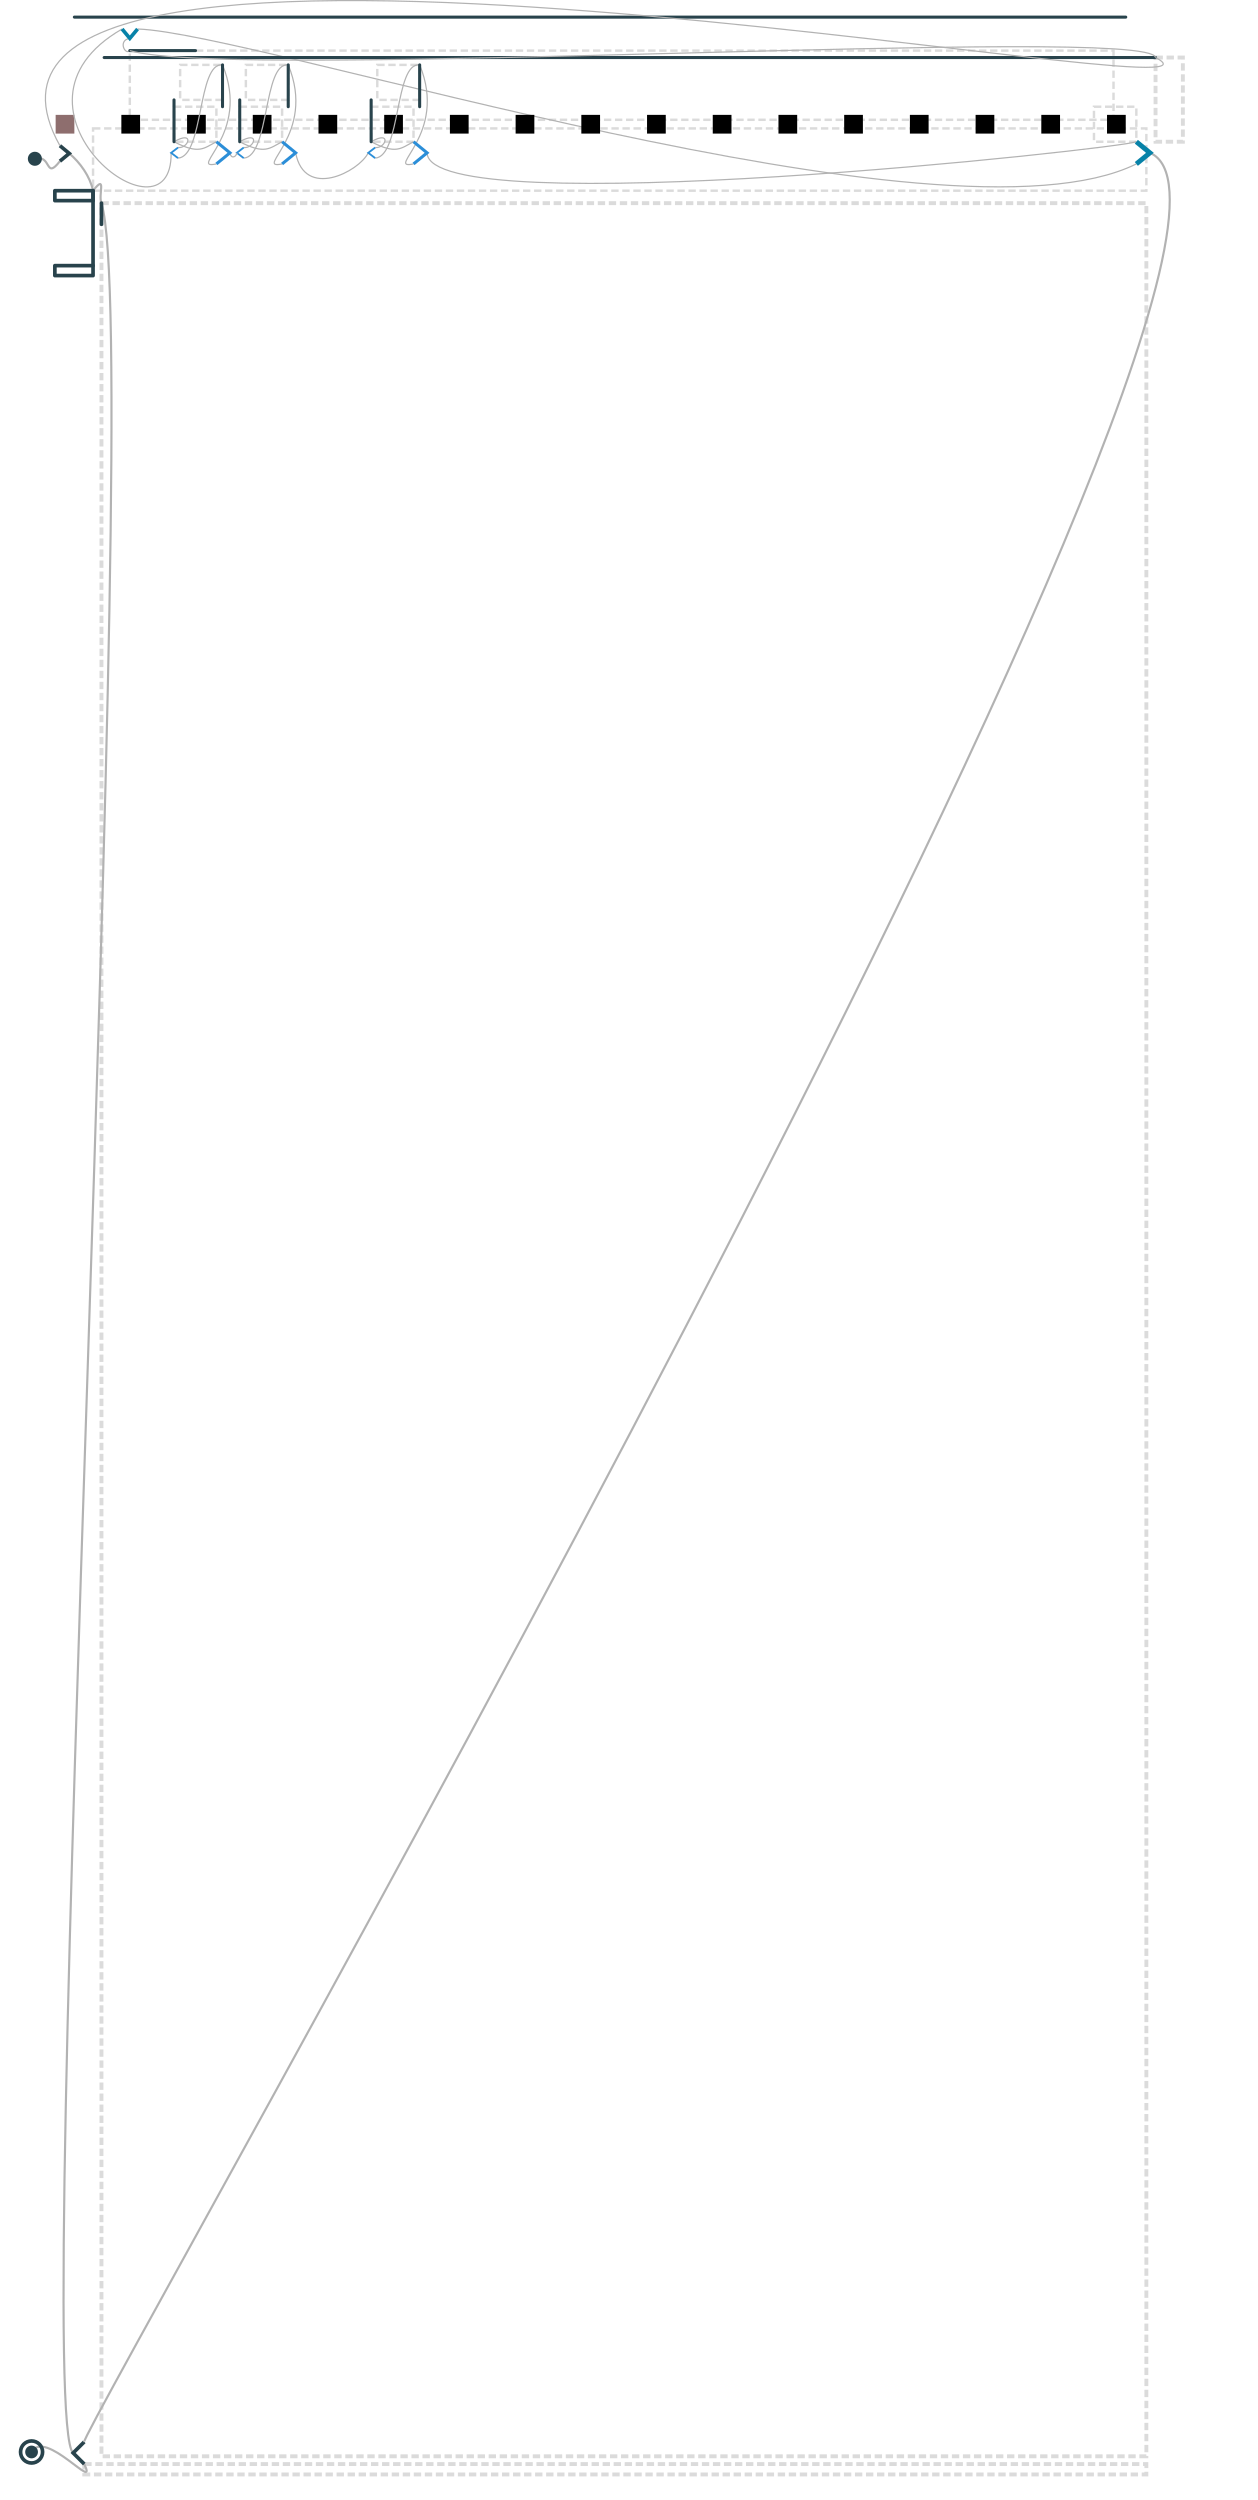
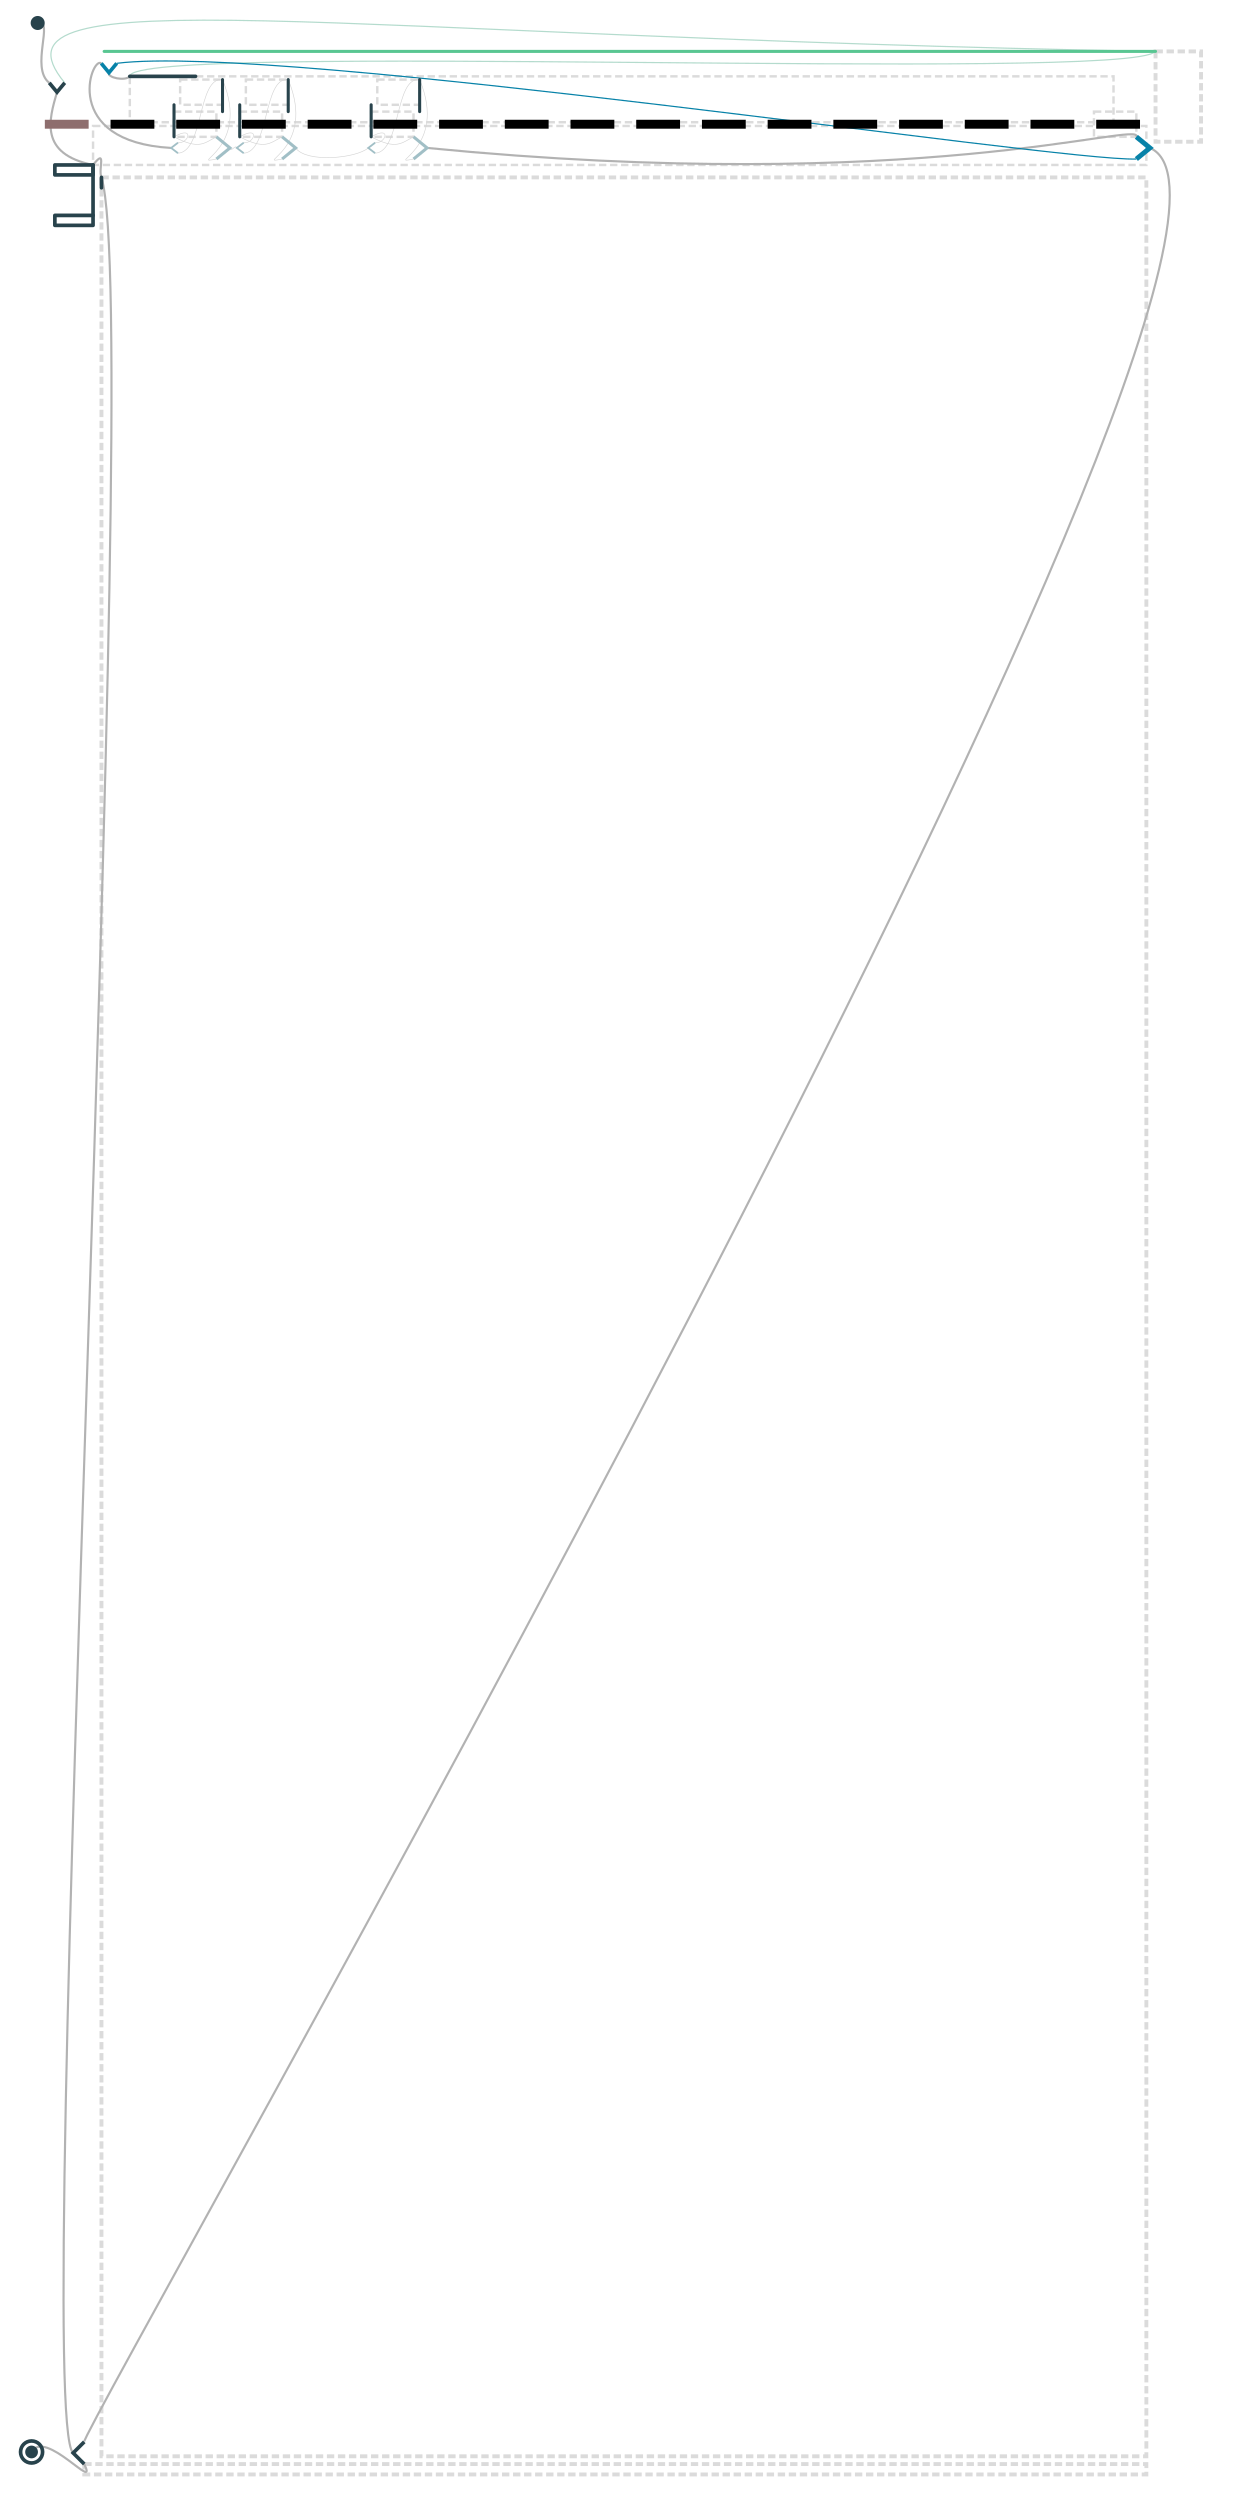
<svg xmlns="http://www.w3.org/2000/svg" version="1.2" baseProfile="tiny" id="Ebene_1" x="0px" y="0px" width="2908.023px" height="5782.907px" viewBox="0 0 2908.023 5782.907" xml:space="preserve">
-   <rect x="234.694" y="469.909" fill="none" stroke="#DBDBDB" stroke-width="9.03" stroke-miterlimit="10" stroke-dasharray="17.008,8.504" width="2417.024" height="5211.917" />
+   <path id="path5326_7_" fill="none" stroke="#B4DBCD" stroke-width="2.835" d="M2672.934,118.899  c-58.422,72.581-2375.422-23.945-2372.664,57.693" />
+   <rect x="234.694" y="410.385" fill="none" stroke="#DBDBDB" stroke-width="9.03" stroke-miterlimit="10" stroke-dasharray="17.008,8.504" width="2417.024" height="5271.441" />
  <rect x="194.894" y="5699.762" fill="none" stroke="#DBDBDB" stroke-width="9.03" stroke-miterlimit="10" stroke-dasharray="17.008,8.504" width="2456.822" height="24.064" />
-   <rect x="2530.529" y="246.868" fill="none" stroke="#DBDBDB" stroke-width="5.669" stroke-miterlimit="10" stroke-dasharray="17.008,8.504" width="98.011" height="80.993" />
-   <rect x="300.27" y="117.068" fill="none" stroke="#DBDBDB" stroke-width="5.669" stroke-miterlimit="10" stroke-dasharray="17.008,8.504" width="2275.47" height="160.032" />
-   <rect x="215.231" y="297.069" fill="none" stroke="#DBDBDB" stroke-width="5.669" stroke-miterlimit="10" stroke-dasharray="17.008,8.504" width="2436.486" height="144.032" />
-   <path fill="none" stroke="#9DD329" stroke-width="17.008" stroke-linecap="round" stroke-linejoin="round" stroke-miterlimit="10" d="  M1680.054,372.815" />
+   <rect x="2530.529" y="258.206" fill="none" stroke="#DBDBDB" stroke-width="5.669" stroke-miterlimit="10" stroke-dasharray="17.008,8.504" width="98.011" height="58.317" />
+   <rect x="300.27" y="176.592" fill="none" stroke="#DBDBDB" stroke-width="5.669" stroke-miterlimit="10" stroke-dasharray="17.008,8.504" width="2275.47" height="106.177" />
+   <rect x="215.231" y="291.4" fill="none" stroke="#DBDBDB" stroke-width="5.669" stroke-miterlimit="10" stroke-dasharray="17.008,8.504" width="2436.486" height="90.177" />
+   <path fill="none" stroke="#9DD329" stroke-width="17.008" stroke-linecap="round" stroke-linejoin="round" stroke-miterlimit="10" d="  M1680.054,361.477" />
  <path fill="none" stroke="#9DD329" stroke-width="17.008" stroke-linecap="round" stroke-linejoin="round" stroke-miterlimit="10" d="  M2870.543,501.234" />
  <g id="Ebene_4">
</g>
  <path id="path4145_3_" fill="none" stroke="#B2B2B2" stroke-width="5" d="M73.024,5671.827c31.5-55.5,155,97,121.87,27.938" />
-   <rect id="rect6890-0_2_" x="2560.718" y="265.711" width="43.309" height="43.307" />
-   <path id="path5326_1_" fill="none" stroke="#B2B2B2" stroke-width="2.835" d="M2628.54,327.861  c-28.986,14.953-1636.32,191.953-1640.637,25.668" />
-   <path id="path5326_81_" fill="none" stroke="#B2B2B2" stroke-width="2.835" d="M318.172,67.104  c278.505,8.507,1869.854,529.71,2310.368,312.091" />
-   <rect x="2672.934" y="133.075" fill="none" stroke="#DBDBDB" stroke-width="9.03" stroke-miterlimit="10" stroke-dasharray="17.008,8.504" width="63.271" height="194.786" />
-   <rect x="126.884" y="614.474" fill="none" stroke="#28434C" stroke-width="8.504" stroke-linecap="round" stroke-linejoin="round" stroke-miterlimit="10" width="88.347" height="23" />
-   <path id="path5326_10_" fill="none" stroke="#B2B2B2" stroke-width="5" d="M234.694,469.909" />
-   <path id="path4145_4_" fill="none" stroke="#B2B2B2" stroke-width="5" d="M169.201,5674.094  C71.169,5588.415,335.196,801.6,234.694,469.909" />
-   <path id="path4145_6_" fill="none" stroke="#B2B2B2" stroke-width="5" d="M80.674,367.287c39.5-11,23,50.5,57.88,5.527" />
-   <circle id="circle6876_1_" fill="#28434C" stroke="#28434C" stroke-width="8.504" stroke-linecap="round" stroke-linejoin="round" stroke-miterlimit="10" cx="80.674" cy="367.287" r="12" />
-   <path id="path4145_2_" fill="none" stroke="#B2B2B2" stroke-width="5" d="M215.23,441.101  c-6.938-33.021-30.057-65.313-55.057-86.187" />
-   <polyline fill="none" stroke="#28434C" stroke-width="8.504" points="138.554,337.011 160.174,354.914 138.554,372.814 " />
+   <path id="path5326_38_" fill="none" stroke="#B2B2B2" stroke-width="5" d="M2628.54,316.523  c16.001-39.848-501.474,137.143-1640.637,25.668" />
+   <path id="path5326_12_" fill="none" stroke="#0782A8" stroke-width="2.835" d="M269.978,146.471  C643.292,99.376,2449.551,374.17,2628.54,367.857" />
+   <rect x="2672.934" y="118.899" fill="none" stroke="#DBDBDB" stroke-width="9.03" stroke-miterlimit="10" stroke-dasharray="17.008,8.504" width="105.271" height="208.962" />
+   <path id="path5326_2_" fill="none" stroke="#B2B2B2" stroke-width="5" d="M234.694,410.385" />
+   <path id="path4145_8_" fill="none" stroke="#B2B2B2" stroke-width="5" d="M169.201,5674.094  c-98.032-85.68,165.995-4932.019,65.493-5263.709" />
+   <path id="path4145_5_" fill="none" stroke="#B2B2B2" stroke-width="5" d="M87.17,53.186c39.5-11-18.217,103.496,26.756,138.376" />
+   <path id="path4145_1_" fill="none" stroke="#B2B2B2" stroke-width="5" d="M215.23,381.577  c-125.718-25.623-101.718-105.123-83.403-168.396" />
+   <path id="path5326_36_" fill="none" stroke="#B2B2B2" stroke-width="5" d="M1680.054,361.477" />
+   <path id="path5326_35_" fill="none" stroke="#B2B2B2" stroke-width="5" d="M2659.903,342.191  c444.12,189.287-2479.607,5286.532-2465.009,5306.237" />
+   <rect x="858.529" y="258.206" fill="none" stroke="#DBDBDB" stroke-width="5.669" stroke-miterlimit="10" stroke-dasharray="17.008,8.504" width="98.011" height="58.317" />
+   <rect x="872.704" y="184.096" fill="none" stroke="#DBDBDB" stroke-width="5.669" stroke-miterlimit="10" stroke-dasharray="17.008,8.504" width="98.011" height="58.316" />
+   <rect x="554.529" y="258.206" fill="none" stroke="#DBDBDB" stroke-width="5.669" stroke-miterlimit="10" stroke-dasharray="17.008,8.504" width="98.011" height="58.317" />
+   <rect x="568.704" y="184.096" fill="none" stroke="#DBDBDB" stroke-width="5.669" stroke-miterlimit="10" stroke-dasharray="17.008,8.504" width="98.011" height="58.316" />
+   <rect x="402.529" y="258.206" fill="none" stroke="#DBDBDB" stroke-width="5.669" stroke-miterlimit="10" stroke-dasharray="17.008,8.504" width="98.011" height="58.317" />
+   <rect x="416.704" y="184.096" fill="none" stroke="#DBDBDB" stroke-width="5.669" stroke-miterlimit="10" stroke-dasharray="17.008,8.504" width="98.011" height="58.316" />
+   <path id="path5326_10_" fill="none" stroke="#B2B2B2" stroke-width="5" d="M252.076,168.091  c-4.911,11.552,37.653,20.247,48.194,8.501" />
+   <path id="path4145_2_" fill="none" stroke="#B2B2B2" stroke-width="5" d="M215.23,381.577  c32.323-40.787,11.323,10.215,19.463,28.811" />
+   <path id="path5326_3_" fill="none" stroke="#B4DBCD" stroke-width="2.835" d="M2672.934,118.899  C756.512,85.307-59.488-60.046,149.729,191.562" />
+   <path id="path5326_4_" fill="none" stroke="#B2B2B2" stroke-width="5" d="M395.84,342.191  c-257.328-14.237-184.135-213.548-161.665-195.72" />
+   <g id="cable-flipflop">
+     <path id="path5326_34_" fill="none" stroke="#D3D3D3" stroke-width="1.417" stroke-miterlimit="10" d="M956.54,316.523   c-28.986,14.953-39.486,30.453-98.011,0" />
+     <path id="path5326_33_" fill="none" stroke="#D3D3D3" stroke-width="1.417" stroke-miterlimit="10" d="M970.715,184.096   c66.839,161.426-82.161,197.688-14.175,183.761" />
+     <path id="path5326_32_" fill="none" stroke="#D3D3D3" stroke-width="1.417" stroke-miterlimit="10" d="M867.791,329.96   c24.586,2.959,39.263-40.984-9.262-13.437" />
+     <path id="path5326_31_" fill="none" stroke="#D3D3D3" stroke-width="1.417" stroke-miterlimit="10" d="M970.715,184.096   c-58.161-6.574-42.838,166.073-102.924,170.328" />
+     <path id="path5326_29_" fill="none" stroke="#D3D3D3" stroke-width="1.417" stroke-miterlimit="10" d="M652.54,316.523   c-28.986,14.953-39.486,30.453-98.011,0" />
+     <path id="path5326_28_" fill="none" stroke="#D3D3D3" stroke-width="1.417" stroke-miterlimit="10" d="M666.715,184.096   c66.839,161.426-82.161,197.688-14.175,183.761" />
+     <path id="path5326_27_" fill="none" stroke="#D3D3D3" stroke-width="1.417" stroke-miterlimit="10" d="M563.791,329.96   c24.586,2.959,39.263-40.984-9.262-13.437" />
+     <path id="path5326_26_" fill="none" stroke="#D3D3D3" stroke-width="1.417" stroke-miterlimit="10" d="M666.715,184.096   c-58.161-6.574-42.838,166.073-102.924,170.328" />
+     <path id="path5326_25_" fill="none" stroke="#D3D3D3" stroke-width="1.417" stroke-miterlimit="10" d="M500.54,316.523   c-28.986,14.953-39.486,30.453-98.011,0" />
+     <path id="path5326_9_" fill="none" stroke="#D3D3D3" stroke-width="1.417" stroke-miterlimit="10" d="M514.715,184.096   c66.839,161.426-82.161,197.688-14.175,183.761" />
+     <path id="path5326_6_" fill="none" stroke="#D3D3D3" stroke-width="1.417" stroke-miterlimit="10" d="M411.791,329.96   c24.586,2.959,39.263-40.984-9.262-13.437" />
+     <path id="path5326_5_" fill="none" stroke="#D3D3D3" stroke-width="1.417" stroke-miterlimit="10" d="M514.715,184.096   c-58.161-6.574-42.838,166.073-102.924,170.328" />
+     <path id="path5326_30_" fill="none" stroke="#D3D3D3" stroke-width="1.417" stroke-miterlimit="10" d="M851.84,342.191   c-28.206,24.48-143.7,34.979-167.937,0" />
+     <path id="path5326_1_" fill="none" stroke="#D3D3D3" stroke-width="1.417" stroke-miterlimit="10" d="M547.84,342.191   c-2.995-9.571-13.661,12.096-15.937,0" />
+   </g>
+   <g id="alt_x2B_join">
+     <polyline fill="none" stroke="#0782A8" stroke-width="8.504" points="269.978,146.471 252.076,168.091 234.175,146.471  " />
+     <polyline fill="none" stroke="#0782A8" stroke-width="11.339" points="2628.54,367.857 2659.903,342.191 2628.54,316.523  " />
+     <polyline fill="none" stroke="#A1BFC6" stroke-width="7.087" points="956.54,367.857 987.903,342.191 956.54,316.523  " />
+     <polyline fill="none" stroke="#A1BFC6" stroke-width="4.252" points="867.791,354.424 851.84,342.191 867.791,329.96  " />
+     <polyline fill="none" stroke="#A1BFC6" stroke-width="4.252" points="563.791,354.424 547.84,342.191 563.791,329.96  " />
+     <polyline fill="none" stroke="#A1BFC6" stroke-width="7.087" points="652.54,367.857 683.903,342.191 652.54,316.523  " />
+     <polyline fill="none" stroke="#A1BFC6" stroke-width="7.087" points="500.54,367.857 531.903,342.191 500.54,316.523  " />
+     <polyline fill="none" stroke="#A1BFC6" stroke-width="4.252" points="411.791,354.424 395.84,342.191 411.791,329.96  " />
+     <g id="flipflops">
+ 	</g>
+   </g>
+   <g id="instr">
+     <rect x="126.884" y="498.256" fill="none" stroke="#28434C" stroke-width="8.504" stroke-linecap="round" stroke-linejoin="round" stroke-miterlimit="10" width="88.347" height="23" />
+     <circle id="circle6876_1_" fill="#28434C" stroke="#28434C" stroke-width="8.504" stroke-linecap="round" stroke-linejoin="round" stroke-miterlimit="10" cx="87.17" cy="53.186" r="12" />
+     <circle fill="#28434C" stroke="#28434C" stroke-width="8.504" stroke-linecap="round" stroke-linejoin="round" stroke-miterlimit="10" cx="73.024" cy="5671.827" r="10.5" />
+     <circle fill="none" stroke="#28434C" stroke-width="8.504" stroke-linecap="round" stroke-linejoin="round" stroke-miterlimit="10" cx="73.024" cy="5671.827" r="25.5" />
+     <line fill="none" stroke="#28434C" stroke-width="8.504" stroke-linecap="round" stroke-linejoin="round" stroke-miterlimit="10" x1="452.27" y1="176.591" x2="300.27" y2="176.591" />
+     <line fill="none" stroke="#59C692" stroke-width="7.087" stroke-linecap="round" stroke-linejoin="round" stroke-miterlimit="10" x1="2672.934" y1="118.899" x2="240.933" y2="118.899" />
+     <line fill="none" stroke="#28434C" stroke-width="8.504" stroke-linecap="round" stroke-linejoin="round" stroke-miterlimit="10" x1="234.694" y1="434.385" x2="234.694" y2="410.385" />
+     <rect x="126.884" y="381.577" fill="none" stroke="#28434C" stroke-width="8.504" stroke-linecap="round" stroke-linejoin="round" stroke-miterlimit="10" width="88.347" height="23" />
+     <line fill="none" stroke="#28434C" stroke-width="8.504" stroke-linecap="round" stroke-linejoin="round" stroke-miterlimit="10" x1="215.23" y1="498.256" x2="215.23" y2="381.577" />
+     <line fill="none" stroke="#28434C" stroke-width="7.087" stroke-linecap="round" stroke-linejoin="round" stroke-miterlimit="10" x1="858.529" y1="316.523" x2="858.529" y2="242.412" />
+     <line fill="none" stroke="#28434C" stroke-width="7.087" stroke-linecap="round" stroke-linejoin="round" stroke-miterlimit="10" x1="970.715" y1="258.206" x2="970.715" y2="184.096" />
+     <line fill="none" stroke="#28434C" stroke-width="7.087" stroke-linecap="round" stroke-linejoin="round" stroke-miterlimit="10" x1="554.529" y1="316.523" x2="554.529" y2="242.412" />
+     <line fill="none" stroke="#28434C" stroke-width="7.087" stroke-linecap="round" stroke-linejoin="round" stroke-miterlimit="10" x1="666.715" y1="258.206" x2="666.715" y2="184.096" />
+     <line fill="none" stroke="#28434C" stroke-width="7.087" stroke-linecap="round" stroke-linejoin="round" stroke-miterlimit="10" x1="402.529" y1="316.523" x2="402.529" y2="242.412" />
+     <line fill="none" stroke="#28434C" stroke-width="7.087" stroke-linecap="round" stroke-linejoin="round" stroke-miterlimit="10" x1="514.715" y1="258.206" x2="514.715" y2="184.096" />
+   </g>
+   <g id="bits">
+     <rect id="rect6890-0_16_" x="2535.701" y="277.049" width="101.342" height="20.631" />
+     <rect id="rect6890-0_15_" x="2383.701" y="277.049" width="101.342" height="20.631" />
+     <rect id="rect6890-0_14_" x="2231.701" y="277.049" width="101.342" height="20.631" />
+     <rect id="rect6890-0_13_" x="2079.701" y="277.049" width="101.342" height="20.631" />
+     <rect id="rect6890-0_12_" x="1927.701" y="277.049" width="101.34" height="20.631" />
+     <rect id="rect6890-0_11_" x="1775.701" y="277.049" width="101.34" height="20.631" />
+     <rect id="rect6890-0_10_" x="1623.701" y="277.049" width="101.342" height="20.631" />
+     <rect id="rect6890-0_9_" x="1471.701" y="277.049" width="101.342" height="20.631" />
+     <rect id="rect6890-0_8_" x="1319.701" y="277.049" width="101.342" height="20.631" />
+     <rect id="rect6890-0_7_" x="1167.701" y="277.049" width="101.342" height="20.631" />
+     <rect id="rect6890-0_6_" x="1015.701" y="277.049" width="101.342" height="20.631" />
+     <rect id="rect6890-0_5_" x="863.701" y="277.049" width="101.342" height="20.631" />
+     <rect id="rect6890-0_4_" x="711.701" y="277.049" width="101.342" height="20.631" />
+     <rect id="rect6890-0_3_" x="559.701" y="277.049" width="101.342" height="20.631" />
+     <rect id="rect6890-0_2_" x="407.701" y="277.049" width="101.342" height="20.631" />
+     <rect id="rect6890-0_1_" x="255.701" y="277.049" width="101.342" height="20.631" />
+     <rect id="rect6890-0_17_" x="103.702" y="277.049" fill="#8E6E6E" width="101.338" height="20.631" />
+   </g>
+   <polyline fill="none" stroke="#28434C" stroke-width="8.504" points="149.73,191.562 131.827,213.182 113.927,191.562 " />
  <polyline fill="none" stroke="#28434C" stroke-width="8.504" points="194.894,5648.428 169.201,5674.094 194.894,5699.762 " />
-   <path id="path5326_9_" fill="none" stroke="#B2B2B2" stroke-width="5" d="M1680.054,372.815" />
-   <path id="path5326_5_" fill="none" stroke="#B2B2B2" stroke-width="5" d="M2659.903,353.529  c444.12,189.287-2479.607,5275.194-2465.009,5294.899" />
-   <circle fill="#28434C" stroke="#28434C" stroke-width="8.504" stroke-linecap="round" stroke-linejoin="round" stroke-miterlimit="10" cx="73.024" cy="5671.827" r="10.5" />
-   <circle fill="none" stroke="#28434C" stroke-width="8.504" stroke-linecap="round" stroke-linejoin="round" stroke-miterlimit="10" cx="73.024" cy="5671.827" r="25.5" />
-   <rect id="rect6890-0_1_" x="2408.718" y="265.711" width="43.309" height="43.307" />
-   <rect id="rect6890-0_3_" x="2256.718" y="265.711" width="43.309" height="43.307" />
-   <rect id="rect6890-0_4_" x="2104.718" y="265.711" width="43.309" height="43.307" />
-   <rect id="rect6890-0_5_" x="1952.718" y="265.711" width="43.308" height="43.307" />
-   <rect id="rect6890-0_6_" x="1800.718" y="265.711" width="43.308" height="43.307" />
-   <rect id="rect6890-0_7_" x="1648.718" y="265.711" width="43.309" height="43.307" />
-   <rect id="rect6890-0_8_" x="1496.718" y="265.711" width="43.309" height="43.307" />
-   <rect id="rect6890-0_9_" x="1344.718" y="265.711" width="43.309" height="43.307" />
-   <rect id="rect6890-0_10_" x="1192.718" y="265.711" width="43.309" height="43.307" />
-   <rect id="rect6890-0_11_" x="1040.718" y="265.711" width="43.309" height="43.307" />
-   <rect x="858.529" y="246.868" fill="none" stroke="#DBDBDB" stroke-width="5.669" stroke-miterlimit="10" stroke-dasharray="17.008,8.504" width="98.011" height="80.993" />
-   <rect x="872.704" y="150.082" fill="none" stroke="#DBDBDB" stroke-width="5.669" stroke-miterlimit="10" stroke-dasharray="17.008,8.504" width="98.011" height="80.992" />
-   <rect id="rect6890-0_12_" x="888.718" y="265.711" width="43.309" height="43.307" />
-   <path id="path5326_65_" fill="none" stroke="#B2B2B2" stroke-width="2.835" d="M956.54,327.861  c-28.986,14.953-39.486,30.453-98.011,0" />
-   <path id="path5326_63_" fill="none" stroke="#B2B2B2" stroke-width="2.835" d="M970.715,150.082  c66.839,161.426-82.161,243.039-14.175,229.113" />
-   <path id="path5326_62_" fill="none" stroke="#B2B2B2" stroke-width="2.835" d="M867.791,341.298  c24.586,2.959,39.263-40.984-9.262-13.437" />
-   <path id="path5326_61_" fill="none" stroke="#B2B2B2" stroke-width="2.835" d="M970.715,150.082  c-58.161-6.574-42.838,211.425-102.924,215.68" />
-   <line fill="none" stroke="#28434C" stroke-width="7.087" stroke-linecap="round" stroke-linejoin="round" stroke-miterlimit="10" x1="858.529" y1="327.861" x2="858.529" y2="231.074" />
-   <line fill="none" stroke="#28434C" stroke-width="7.087" stroke-linecap="round" stroke-linejoin="round" stroke-miterlimit="10" x1="970.715" y1="246.868" x2="970.715" y2="150.082" />
-   <rect id="rect6890-0_13_" x="736.718" y="265.711" width="43.309" height="43.307" />
-   <path id="path5326_69_" fill="none" stroke="#B2B2B2" stroke-width="2.835" d="M851.84,353.529  c-21.952,43.952-147.286,108.621-167.937,0" />
-   <rect x="554.529" y="246.868" fill="none" stroke="#DBDBDB" stroke-width="5.669" stroke-miterlimit="10" stroke-dasharray="17.008,8.504" width="98.011" height="80.993" />
-   <rect x="568.704" y="150.082" fill="none" stroke="#DBDBDB" stroke-width="5.669" stroke-miterlimit="10" stroke-dasharray="17.008,8.504" width="98.011" height="80.992" />
-   <rect id="rect6890-0_14_" x="584.718" y="265.711" width="43.309" height="43.307" />
-   <path id="path5326_75_" fill="none" stroke="#B2B2B2" stroke-width="2.835" d="M652.54,327.861  c-28.986,14.953-39.486,30.453-98.011,0" />
-   <path id="path5326_73_" fill="none" stroke="#B2B2B2" stroke-width="2.835" d="M666.715,150.082  c66.839,161.426-82.161,243.039-14.175,229.113" />
-   <path id="path5326_72_" fill="none" stroke="#B2B2B2" stroke-width="2.835" d="M563.791,341.298  c24.586,2.959,39.263-40.984-9.262-13.437" />
-   <path id="path5326_71_" fill="none" stroke="#B2B2B2" stroke-width="2.835" d="M666.715,150.082  c-58.161-6.574-42.838,211.425-102.924,215.68" />
-   <line fill="none" stroke="#28434C" stroke-width="7.087" stroke-linecap="round" stroke-linejoin="round" stroke-miterlimit="10" x1="554.529" y1="327.861" x2="554.529" y2="231.074" />
-   <line fill="none" stroke="#28434C" stroke-width="7.087" stroke-linecap="round" stroke-linejoin="round" stroke-miterlimit="10" x1="666.715" y1="246.868" x2="666.715" y2="150.082" />
-   <polyline fill="none" stroke="#2B8ED8" stroke-width="4.252" points="563.791,365.762 547.84,353.529 563.791,341.298 " />
-   <rect x="402.529" y="246.868" fill="none" stroke="#DBDBDB" stroke-width="5.669" stroke-miterlimit="10" stroke-dasharray="17.008,8.504" width="98.011" height="80.993" />
-   <rect x="416.704" y="150.082" fill="none" stroke="#DBDBDB" stroke-width="5.669" stroke-miterlimit="10" stroke-dasharray="17.008,8.504" width="98.011" height="80.992" />
-   <rect id="rect6890-0_15_" x="432.718" y="265.711" width="43.309" height="43.307" />
-   <path id="path5326_80_" fill="none" stroke="#B2B2B2" stroke-width="2.835" d="M500.54,327.861  c-28.986,14.953-39.486,30.453-98.011,0" />
-   <path id="path5326_78_" fill="none" stroke="#B2B2B2" stroke-width="2.835" d="M514.715,150.082  c66.839,161.426-82.161,243.039-14.175,229.113" />
-   <path id="path5326_77_" fill="none" stroke="#B2B2B2" stroke-width="2.835" d="M411.791,341.298  c24.586,2.959,39.263-40.984-9.262-13.437" />
-   <path id="path5326_76_" fill="none" stroke="#B2B2B2" stroke-width="2.835" d="M514.715,150.082  c-58.161-6.574-42.838,211.425-102.924,215.68" />
-   <line fill="none" stroke="#28434C" stroke-width="7.087" stroke-linecap="round" stroke-linejoin="round" stroke-miterlimit="10" x1="402.529" y1="327.861" x2="402.529" y2="231.074" />
-   <line fill="none" stroke="#28434C" stroke-width="7.087" stroke-linecap="round" stroke-linejoin="round" stroke-miterlimit="10" x1="514.715" y1="246.868" x2="514.715" y2="150.082" />
-   <rect id="rect6890-0_16_" x="280.718" y="265.711" width="43.309" height="43.307" />
-   <rect id="rect6890-0_17_" x="128.718" y="265.711" fill="#8E6E6E" width="43.307" height="43.307" />
-   <path id="path5326_85_" fill="none" stroke="#B2B2B2" stroke-width="2.835" d="M300.27,88.724c-28.565,4.518-10.541,40.09,0,28.345  " />
-   <line fill="none" stroke="#28434C" stroke-width="7.087" stroke-linecap="round" stroke-linejoin="round" stroke-miterlimit="10" x1="452.27" y1="117.067" x2="300.27" y2="117.067" />
-   <line fill="none" stroke="#28434C" stroke-width="7.087" stroke-linecap="round" stroke-linejoin="round" stroke-miterlimit="10" x1="2604.025" y1="39.575" x2="172.024" y2="39.575" />
-   <line fill="none" stroke="#28434C" stroke-width="7.087" stroke-linecap="round" stroke-linejoin="round" stroke-miterlimit="10" x1="2672.934" y1="133.075" x2="240.933" y2="133.075" />
-   <path id="path5326_87_" fill="none" stroke="#B2B2B2" stroke-width="2.835" d="M2672.934,133.075  c-10.379-77.268-2133.342,55.739-2372.664-16.006" />
-   <path id="path4145_1_" fill="none" stroke="#B2B2B2" stroke-width="5" d="M215.23,441.101  c32.323-40.787,11.323,10.215,19.463,28.811" />
-   <line fill="none" stroke="#28434C" stroke-width="8.504" stroke-linecap="round" stroke-linejoin="round" stroke-miterlimit="10" x1="234.694" y1="518.814" x2="234.694" y2="469.909" />
-   <rect x="126.884" y="441.101" fill="none" stroke="#28434C" stroke-width="8.504" stroke-linecap="round" stroke-linejoin="round" stroke-miterlimit="10" width="88.347" height="23" />
-   <line fill="none" stroke="#28434C" stroke-width="8.504" stroke-linecap="round" stroke-linejoin="round" stroke-miterlimit="10" x1="215.23" y1="614.474" x2="215.23" y2="441.101" />
-   <path id="path5326_4_" fill="none" stroke="#B2B2B2" stroke-width="2.835" d="M2672.934,133.075  C2958.025,280.814-255.255-368.516,138.554,337.012" />
-   <path id="path5326_6_" fill="none" stroke="#B2B2B2" stroke-width="2.835" d="M395.84,353.529  c3.416,232.146-428.491-105.006-113.471-286.425" />
-   <g id="alt_x2B_join">
-     <polyline fill="none" stroke="#0782A8" stroke-width="8.504" points="318.172,67.104 300.27,88.724 282.369,67.104  " />
-     <polyline fill="none" stroke="#0782A8" stroke-width="11.339" points="2628.54,379.195 2659.903,353.529 2628.54,327.861  " />
-     <polyline fill="none" stroke="#2B8ED8" stroke-width="7.087" points="956.54,379.195 987.903,353.529 956.54,327.861  " />
-     <polyline fill="none" stroke="#2B8ED8" stroke-width="4.252" points="867.791,365.762 851.84,353.529 867.791,341.298  " />
-     <polyline fill="none" stroke="#2B8ED8" stroke-width="7.087" points="652.54,379.195 683.903,353.529 652.54,327.861  " />
-     <path id="path5326_79_" fill="none" stroke="#B2B2B2" stroke-width="2.835" d="M547.84,353.529   c-1.286,9.785-13.286,15.285-15.937,0" />
-     <polyline fill="none" stroke="#2B8ED8" stroke-width="7.087" points="500.54,379.195 531.903,353.529 500.54,327.861  " />
-     <polyline fill="none" stroke="#2B8ED8" stroke-width="4.252" points="411.791,365.762 395.84,353.529 411.791,341.298  " />
-   </g>
</svg>
